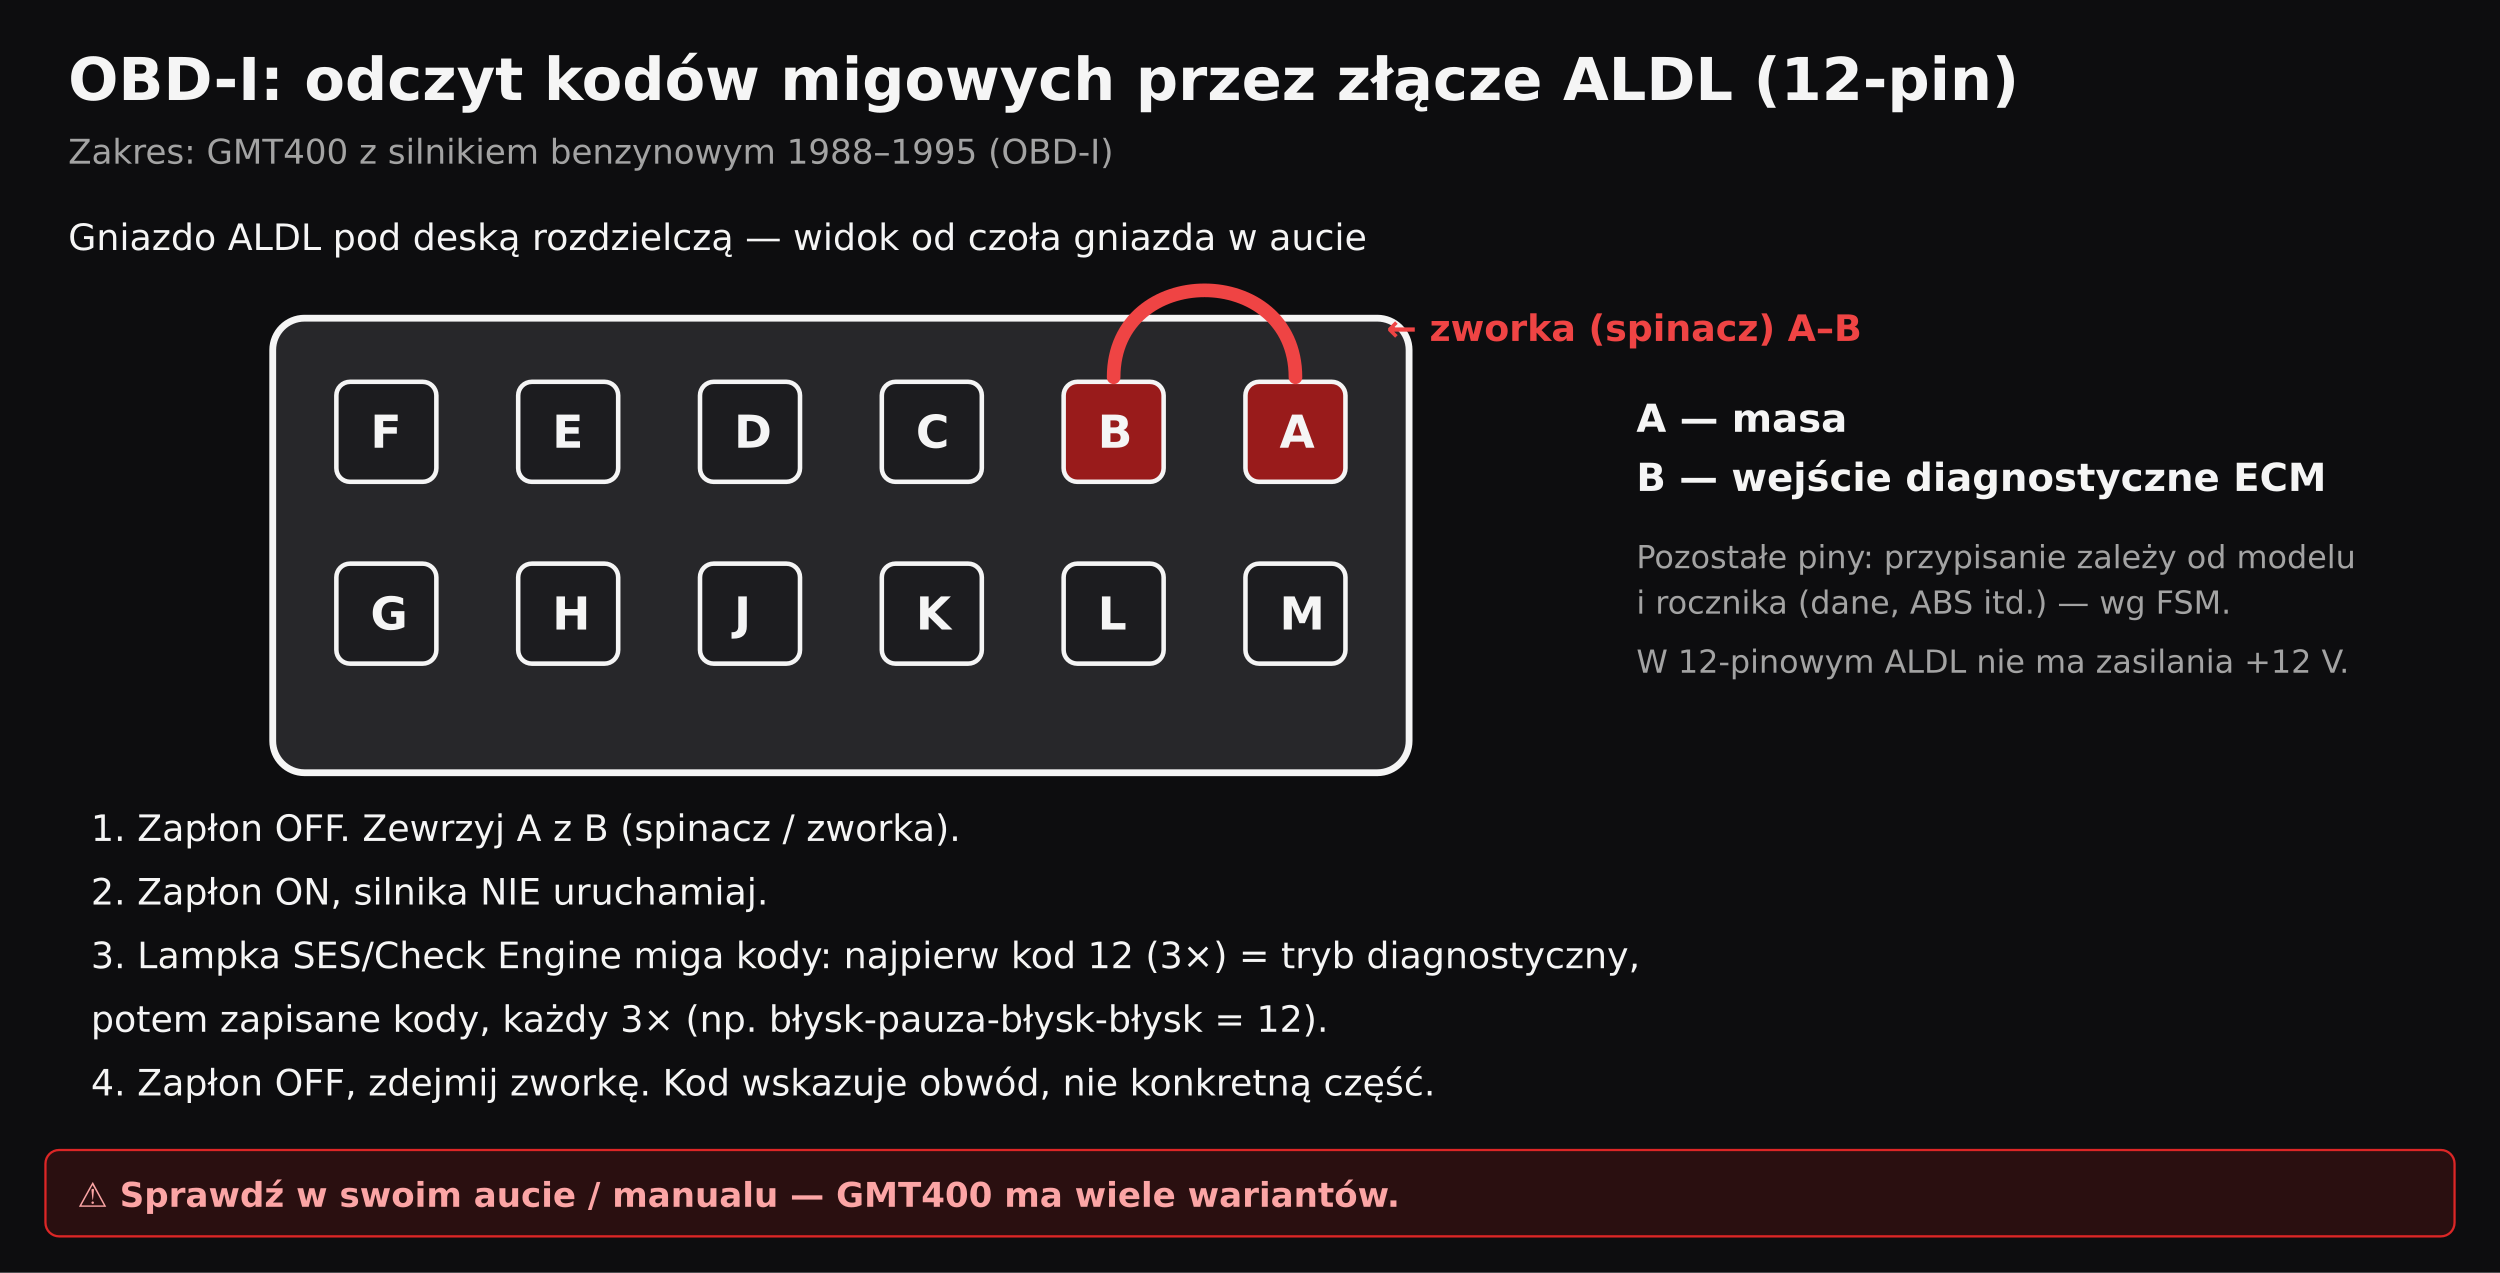
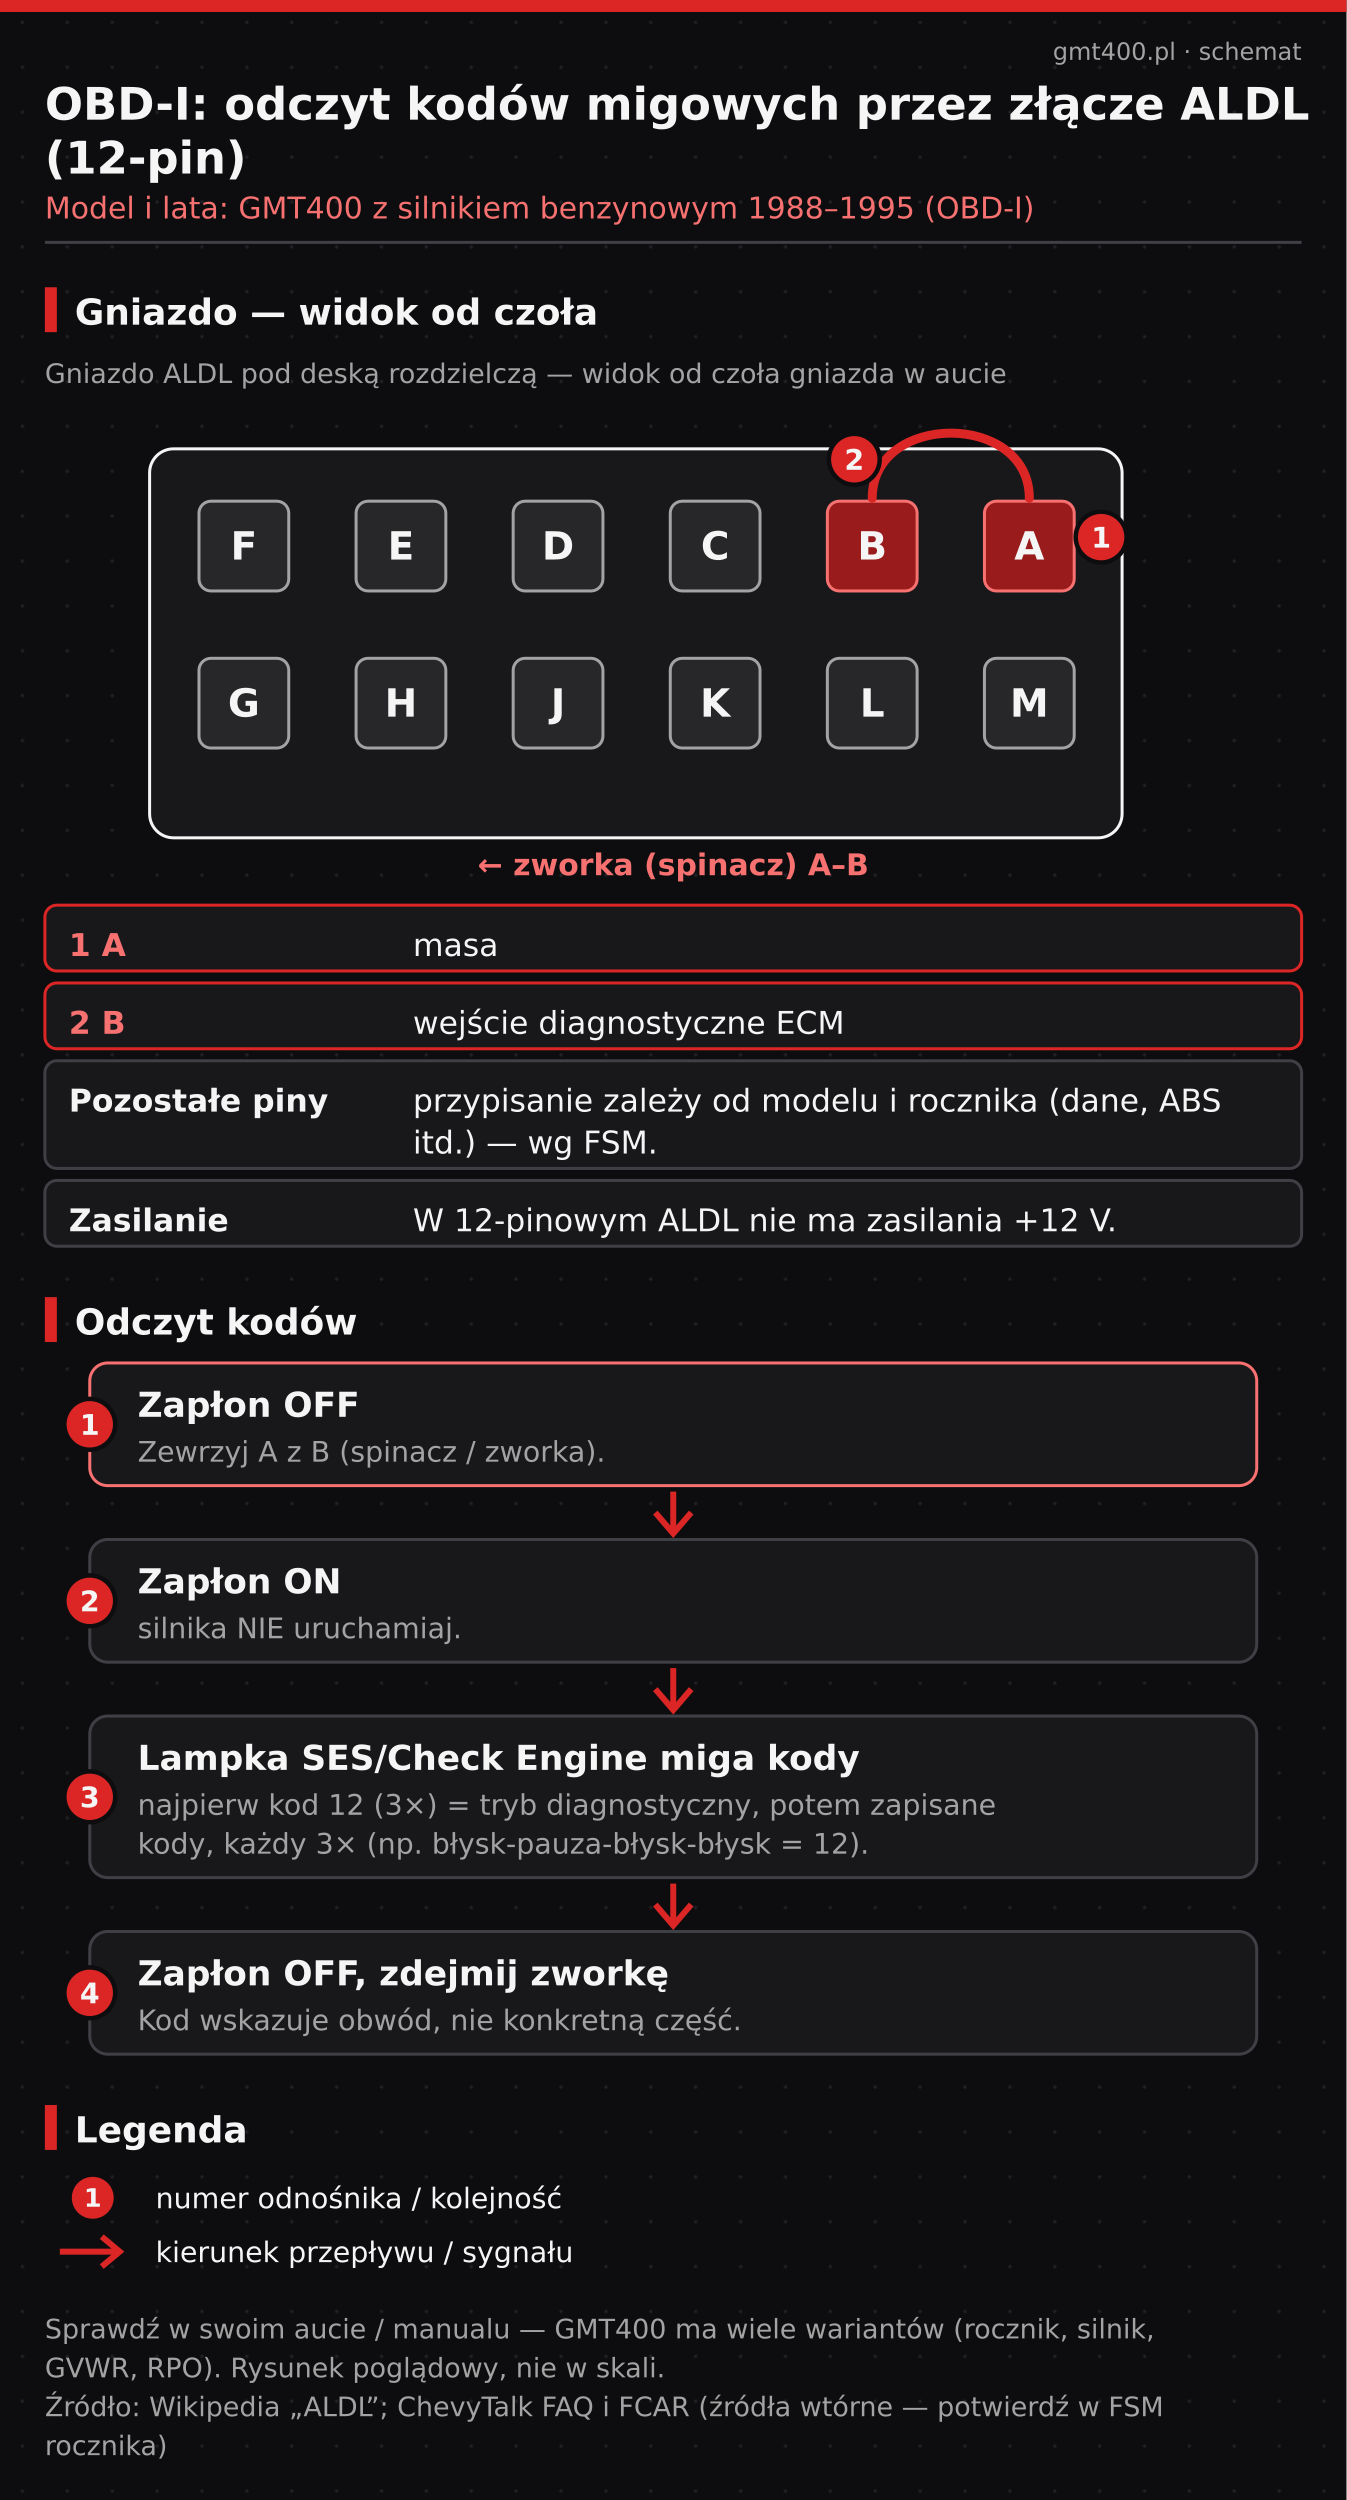
- <svg xmlns="http://www.w3.org/2000/svg" viewBox="0 0 1100 560" width="1100" height="560" role="img" aria-label="OBD-I: odczyt kodów migowych przez złącze ALDL (12-pin)">
-   <rect width="1100" height="560" fill="#0d0d0f" />
-   <g font-family="DejaVu Sans, Arial, sans-serif" fill="#f5f5f5">
-     <text x="30" y="44" font-size="26" font-weight="bold">OBD-I: odczyt kodów migowych przez złącze ALDL (12-pin)</text>
-     <text x="30" y="72" font-size="15" fill="#a3a3a3">Zakres: GMT400 z silnikiem benzynowym 1988–1995 (OBD-I)</text>
-     <text x="30" y="110" font-size="16">Gniazdo ALDL pod deską rozdzielczą — widok od czoła gniazda w aucie</text>
-     <rect x="120" y="140" width="500" height="200" rx="14" fill="#27272a" stroke="#f5f5f5" stroke-width="3" />
-     <rect x="148" y="168" width="44" height="44" rx="6" fill="#1c1c1f" stroke="#f5f5f5" stroke-width="2" />
-     <text x="163" y="197" font-size="20" font-weight="bold">F</text>
-     <rect x="228" y="168" width="44" height="44" rx="6" fill="#1c1c1f" stroke="#f5f5f5" stroke-width="2" />
-     <text x="243" y="197" font-size="20" font-weight="bold">E</text>
-     <rect x="308" y="168" width="44" height="44" rx="6" fill="#1c1c1f" stroke="#f5f5f5" stroke-width="2" />
-     <text x="323" y="197" font-size="20" font-weight="bold">D</text>
-     <rect x="388" y="168" width="44" height="44" rx="6" fill="#1c1c1f" stroke="#f5f5f5" stroke-width="2" />
-     <text x="403" y="197" font-size="20" font-weight="bold">C</text>
-     <rect x="468" y="168" width="44" height="44" rx="6" fill="#991b1b" stroke="#f5f5f5" stroke-width="2" />
-     <text x="483" y="197" font-size="20" font-weight="bold">B</text>
-     <rect x="548" y="168" width="44" height="44" rx="6" fill="#991b1b" stroke="#f5f5f5" stroke-width="2" />
-     <text x="563" y="197" font-size="20" font-weight="bold">A</text>
-     <rect x="148" y="248" width="44" height="44" rx="6" fill="#1c1c1f" stroke="#f5f5f5" stroke-width="2" />
-     <text x="163" y="277" font-size="20" font-weight="bold">G</text>
-     <rect x="228" y="248" width="44" height="44" rx="6" fill="#1c1c1f" stroke="#f5f5f5" stroke-width="2" />
-     <text x="243" y="277" font-size="20" font-weight="bold">H</text>
-     <rect x="308" y="248" width="44" height="44" rx="6" fill="#1c1c1f" stroke="#f5f5f5" stroke-width="2" />
-     <text x="323" y="277" font-size="20" font-weight="bold">J</text>
-     <rect x="388" y="248" width="44" height="44" rx="6" fill="#1c1c1f" stroke="#f5f5f5" stroke-width="2" />
-     <text x="403" y="277" font-size="20" font-weight="bold">K</text>
-     <rect x="468" y="248" width="44" height="44" rx="6" fill="#1c1c1f" stroke="#f5f5f5" stroke-width="2" />
-     <text x="483" y="277" font-size="20" font-weight="bold">L</text>
-     <rect x="548" y="248" width="44" height="44" rx="6" fill="#1c1c1f" stroke="#f5f5f5" stroke-width="2" />
-     <text x="563" y="277" font-size="20" font-weight="bold">M</text>
-     <path d="M490 166 C 490 115, 570 115, 570 166" fill="none" stroke="#ef4444" stroke-width="6" stroke-linecap="round" />
-     <text x="610" y="150" font-size="16" fill="#ef4444" font-weight="bold">← zworka (spinacz) A–B</text>
-     <text x="720" y="190" font-size="17" font-weight="bold">A — masa</text>
-     <text x="720" y="216" font-size="17" font-weight="bold">B — wejście diagnostyczne ECM</text>
-     <text x="720" y="250" font-size="14" fill="#a3a3a3">Pozostałe piny: przypisanie zależy od modelu</text>
-     <text x="720" y="270" font-size="14" fill="#a3a3a3">i rocznika (dane, ABS itd.) — wg FSM.</text>
-     <text x="720" y="296" font-size="14" fill="#a3a3a3">W 12-pinowym ALDL nie ma zasilania +12 V.</text>
-     <text x="40" y="370" font-size="16">1. Zapłon OFF. Zewrzyj A z B (spinacz / zworka).</text>
-     <text x="40" y="398" font-size="16">2. Zapłon ON, silnika NIE uruchamiaj.</text>
-     <text x="40" y="426" font-size="16">3. Lampka SES/Check Engine miga kody: najpierw kod 12 (3×) = tryb diagnostyczny,</text>
-     <text x="40" y="454" font-size="16">    potem zapisane kody, każdy 3× (np. błysk-pauza-błysk-błysk = 12).</text>
-     <text x="40" y="482" font-size="16">4. Zapłon OFF, zdejmij zworkę. Kod wskazuje obwód, nie konkretną część.</text>
-     <rect x="20" y="506" width="1060" height="38" rx="6" fill="#2a0f10" stroke="#dc2626" />
-     <text x="34" y="531" font-size="15" font-weight="bold" fill="#fca5a5">⚠ Sprawdź w swoim aucie / manualu — GMT400 ma wiele wariantów.</text>
+ <svg xmlns="http://www.w3.org/2000/svg" viewBox="0 0 900 1671" width="900" height="1671" role="img" aria-label="OBD-I: odczyt kodów migowych przez złącze ALDL (12-pin)">
+   <defs>
+     <pattern id="g" width="30" height="30" patternUnits="userSpaceOnUse">
+       <circle cx="15" cy="15" r="1.2" fill="#1f1f24" />
+     </pattern>
+   </defs>
+   <rect width="900" height="1671" fill="#0d0d0f" />
+   <rect width="900" height="1671" fill="url(#g)" />
+   <g font-family="DejaVu Sans, Arial, sans-serif">
+     <rect x="0" y="0" width="900" height="8" fill="#dc2626" />
+     <text x="870" y="40" font-size="16" fill="#a3a3a3" text-anchor="end">gmt400.pl · schemat</text>
+     <text x="30" y="80" font-size="30" fill="#f5f5f5" font-weight="bold">OBD-I: odczyt kodów migowych przez złącze ALDL</text>
+     <text x="30" y="116" font-size="30" fill="#f5f5f5" font-weight="bold">(12-pin)</text>
+     <text x="30" y="146" font-size="20" fill="#f87171">Model i lata: GMT400 z silnikiem benzynowym 1988–1995 (OBD-I)</text>
+     <line x1="30" y1="162" x2="870" y2="162" stroke="#3f3f46" stroke-width="2" />
+     <rect x="30" y="192" width="8" height="30" fill="#dc2626" />
+     <text x="50" y="217" font-size="24" fill="#f5f5f5" font-weight="bold">Gniazdo — widok od czoła</text>
+     <text x="30" y="256" font-size="18" fill="#a3a3a3">Gniazdo ALDL pod deską rozdzielczą — widok od czoła gniazda w aucie</text>
+     <rect x="100" y="300" width="650" height="260" rx="16" fill="#18181b" stroke="#f5f5f5" stroke-width="2" />
+     <rect x="133" y="335" width="60" height="60" rx="8" fill="#27272a" stroke="#a3a3a3" stroke-width="2" />
+     <text x="163" y="374" font-size="26" fill="#f5f5f5" font-weight="bold" text-anchor="middle">F</text>
+     <rect x="238" y="335" width="60" height="60" rx="8" fill="#27272a" stroke="#a3a3a3" stroke-width="2" />
+     <text x="268" y="374" font-size="26" fill="#f5f5f5" font-weight="bold" text-anchor="middle">E</text>
+     <rect x="343" y="335" width="60" height="60" rx="8" fill="#27272a" stroke="#a3a3a3" stroke-width="2" />
+     <text x="373" y="374" font-size="26" fill="#f5f5f5" font-weight="bold" text-anchor="middle">D</text>
+     <rect x="448" y="335" width="60" height="60" rx="8" fill="#27272a" stroke="#a3a3a3" stroke-width="2" />
+     <text x="478" y="374" font-size="26" fill="#f5f5f5" font-weight="bold" text-anchor="middle">C</text>
+     <rect x="553" y="335" width="60" height="60" rx="8" fill="#991b1b" stroke="#f87171" stroke-width="2" />
+     <text x="583" y="374" font-size="26" fill="#f5f5f5" font-weight="bold" text-anchor="middle">B</text>
+     <rect x="658" y="335" width="60" height="60" rx="8" fill="#991b1b" stroke="#f87171" stroke-width="2" />
+     <text x="688" y="374" font-size="26" fill="#f5f5f5" font-weight="bold" text-anchor="middle">A</text>
+     <rect x="133" y="440" width="60" height="60" rx="8" fill="#27272a" stroke="#a3a3a3" stroke-width="2" />
+     <text x="163" y="479" font-size="26" fill="#f5f5f5" font-weight="bold" text-anchor="middle">G</text>
+     <rect x="238" y="440" width="60" height="60" rx="8" fill="#27272a" stroke="#a3a3a3" stroke-width="2" />
+     <text x="268" y="479" font-size="26" fill="#f5f5f5" font-weight="bold" text-anchor="middle">H</text>
+     <rect x="343" y="440" width="60" height="60" rx="8" fill="#27272a" stroke="#a3a3a3" stroke-width="2" />
+     <text x="373" y="479" font-size="26" fill="#f5f5f5" font-weight="bold" text-anchor="middle">J</text>
+     <rect x="448" y="440" width="60" height="60" rx="8" fill="#27272a" stroke="#a3a3a3" stroke-width="2" />
+     <text x="478" y="479" font-size="26" fill="#f5f5f5" font-weight="bold" text-anchor="middle">K</text>
+     <rect x="553" y="440" width="60" height="60" rx="8" fill="#27272a" stroke="#a3a3a3" stroke-width="2" />
+     <text x="583" y="479" font-size="26" fill="#f5f5f5" font-weight="bold" text-anchor="middle">L</text>
+     <rect x="658" y="440" width="60" height="60" rx="8" fill="#27272a" stroke="#a3a3a3" stroke-width="2" />
+     <text x="688" y="479" font-size="26" fill="#f5f5f5" font-weight="bold" text-anchor="middle">M</text>
+     <path d="M583 333 C 583 275, 688 275, 688 333" fill="none" stroke="#dc2626" stroke-width="6" stroke-linecap="round" />
+     <circle cx="736" cy="359" r="17" fill="#dc2626" stroke="#0d0d0f" stroke-width="3" />
+     <text x="736" y="366" font-size="19" fill="#f5f5f5" font-weight="bold" text-anchor="middle">1</text>
+     <circle cx="571" cy="307" r="17" fill="#dc2626" stroke="#0d0d0f" stroke-width="3" />
+     <text x="571" y="314" font-size="19" fill="#f5f5f5" font-weight="bold" text-anchor="middle">2</text>
+     <text x="450" y="585" font-size="20" fill="#f87171" font-weight="bold" text-anchor="middle">← zworka (spinacz) A–B</text>
+     <rect x="30" y="605" width="840" height="44" rx="8" fill="#18181b" stroke="#dc2626" stroke-width="2" />
+     <text x="46" y="639" font-size="21" fill="#f87171" font-weight="bold">1 A</text>
+     <text x="276" y="639" font-size="21" fill="#f5f5f5">masa</text>
+     <rect x="30" y="657" width="840" height="44" rx="8" fill="#18181b" stroke="#dc2626" stroke-width="2" />
+     <text x="46" y="691" font-size="21" fill="#f87171" font-weight="bold">2 B</text>
+     <text x="276" y="691" font-size="21" fill="#f5f5f5">wejście diagnostyczne ECM</text>
+     <rect x="30" y="709" width="840" height="72" rx="8" fill="#18181b" stroke="#3f3f46" stroke-width="2" />
+     <text x="46" y="743" font-size="21" fill="#f5f5f5" font-weight="bold">Pozostałe piny</text>
+     <text x="276" y="743" font-size="21" fill="#f5f5f5">przypisanie zależy od modelu i rocznika (dane, ABS</text>
+     <text x="276" y="771" font-size="21" fill="#f5f5f5">itd.) — wg FSM.</text>
+     <rect x="30" y="789" width="840" height="44" rx="8" fill="#18181b" stroke="#3f3f46" stroke-width="2" />
+     <text x="46" y="823" font-size="21" fill="#f5f5f5" font-weight="bold">Zasilanie</text>
+     <text x="276" y="823" font-size="21" fill="#f5f5f5">W 12-pinowym ALDL nie ma zasilania +12 V.</text>
+     <rect x="30" y="867" width="8" height="30" fill="#dc2626" />
+     <text x="50" y="892" font-size="24" fill="#f5f5f5" font-weight="bold">Odczyt kodów</text>
+     <rect x="60" y="911" width="780" height="82" rx="12" fill="#18181b" stroke="#f87171" stroke-width="2" />
+     <circle cx="60" cy="952.0" r="17" fill="#dc2626" stroke="#0d0d0f" stroke-width="3" />
+     <text x="60" y="959.0" font-size="19" fill="#f5f5f5" font-weight="bold" text-anchor="middle">1</text>
+     <text x="92" y="947" font-size="23" fill="#f5f5f5" font-weight="bold">Zapłon OFF</text>
+     <text x="92" y="977" font-size="19" fill="#a3a3a3">Zewrzyj A z B (spinacz / zworka).</text>
+     <path d="M450 997 v26 m-12 -12 l12 14 l12 -14" stroke="#dc2626" stroke-width="4" fill="none" />
+     <rect x="60" y="1029" width="780" height="82" rx="12" fill="#18181b" stroke="#3f3f46" stroke-width="2" />
+     <circle cx="60" cy="1070.0" r="17" fill="#dc2626" stroke="#0d0d0f" stroke-width="3" />
+     <text x="60" y="1077.0" font-size="19" fill="#f5f5f5" font-weight="bold" text-anchor="middle">2</text>
+     <text x="92" y="1065" font-size="23" fill="#f5f5f5" font-weight="bold">Zapłon ON</text>
+     <text x="92" y="1095" font-size="19" fill="#a3a3a3">silnika NIE uruchamiaj.</text>
+     <path d="M450 1115 v26 m-12 -12 l12 14 l12 -14" stroke="#dc2626" stroke-width="4" fill="none" />
+     <rect x="60" y="1147" width="780" height="108" rx="12" fill="#18181b" stroke="#3f3f46" stroke-width="2" />
+     <circle cx="60" cy="1201.0" r="17" fill="#dc2626" stroke="#0d0d0f" stroke-width="3" />
+     <text x="60" y="1208.0" font-size="19" fill="#f5f5f5" font-weight="bold" text-anchor="middle">3</text>
+     <text x="92" y="1183" font-size="23" fill="#f5f5f5" font-weight="bold">Lampka SES/Check Engine miga kody</text>
+     <text x="92" y="1213" font-size="19" fill="#a3a3a3">najpierw kod 12 (3×) = tryb diagnostyczny, potem zapisane</text>
+     <text x="92" y="1239" font-size="19" fill="#a3a3a3">kody, każdy 3× (np. błysk-pauza-błysk-błysk = 12).</text>
+     <path d="M450 1259 v26 m-12 -12 l12 14 l12 -14" stroke="#dc2626" stroke-width="4" fill="none" />
+     <rect x="60" y="1291" width="780" height="82" rx="12" fill="#18181b" stroke="#3f3f46" stroke-width="2" />
+     <circle cx="60" cy="1332.0" r="17" fill="#dc2626" stroke="#0d0d0f" stroke-width="3" />
+     <text x="60" y="1339.0" font-size="19" fill="#f5f5f5" font-weight="bold" text-anchor="middle">4</text>
+     <text x="92" y="1327" font-size="23" fill="#f5f5f5" font-weight="bold">Zapłon OFF, zdejmij zworkę</text>
+     <text x="92" y="1357" font-size="19" fill="#a3a3a3">Kod wskazuje obwód, nie konkretną część.</text>
+     <rect x="30" y="1407" width="8" height="30" fill="#dc2626" />
+     <text x="50" y="1432" font-size="24" fill="#f5f5f5" font-weight="bold">Legenda</text>
+     <circle cx="62" cy="1469" r="14" fill="#dc2626" />
+     <text x="62" y="1475" font-size="17" fill="#f5f5f5" font-weight="bold" text-anchor="middle">1</text>
+     <text x="104" y="1476" font-size="19" fill="#f5f5f5">numer odnośnika / kolejność</text>
+     <path d="M40 1505 h40 m-12 -10 l12 10 l-12 10" stroke="#dc2626" stroke-width="4" fill="none" />
+     <text x="104" y="1512" font-size="19" fill="#f5f5f5">kierunek przepływu / sygnału</text>
+     <text x="30" y="1563" font-size="18" fill="#a3a3a3">Sprawdź w swoim aucie / manualu — GMT400 ma wiele wariantów (rocznik, silnik,</text>
+     <text x="30" y="1589" font-size="18" fill="#a3a3a3">GVWR, RPO). Rysunek poglądowy, nie w skali.</text>
+     <text x="30" y="1615" font-size="18" fill="#a3a3a3">Źródło: Wikipedia „ALDL”; ChevyTalk FAQ i FCAR (źródła wtórne — potwierdź w FSM</text>
+     <text x="30" y="1641" font-size="18" fill="#a3a3a3">rocznika)</text>
  </g>
</svg>
